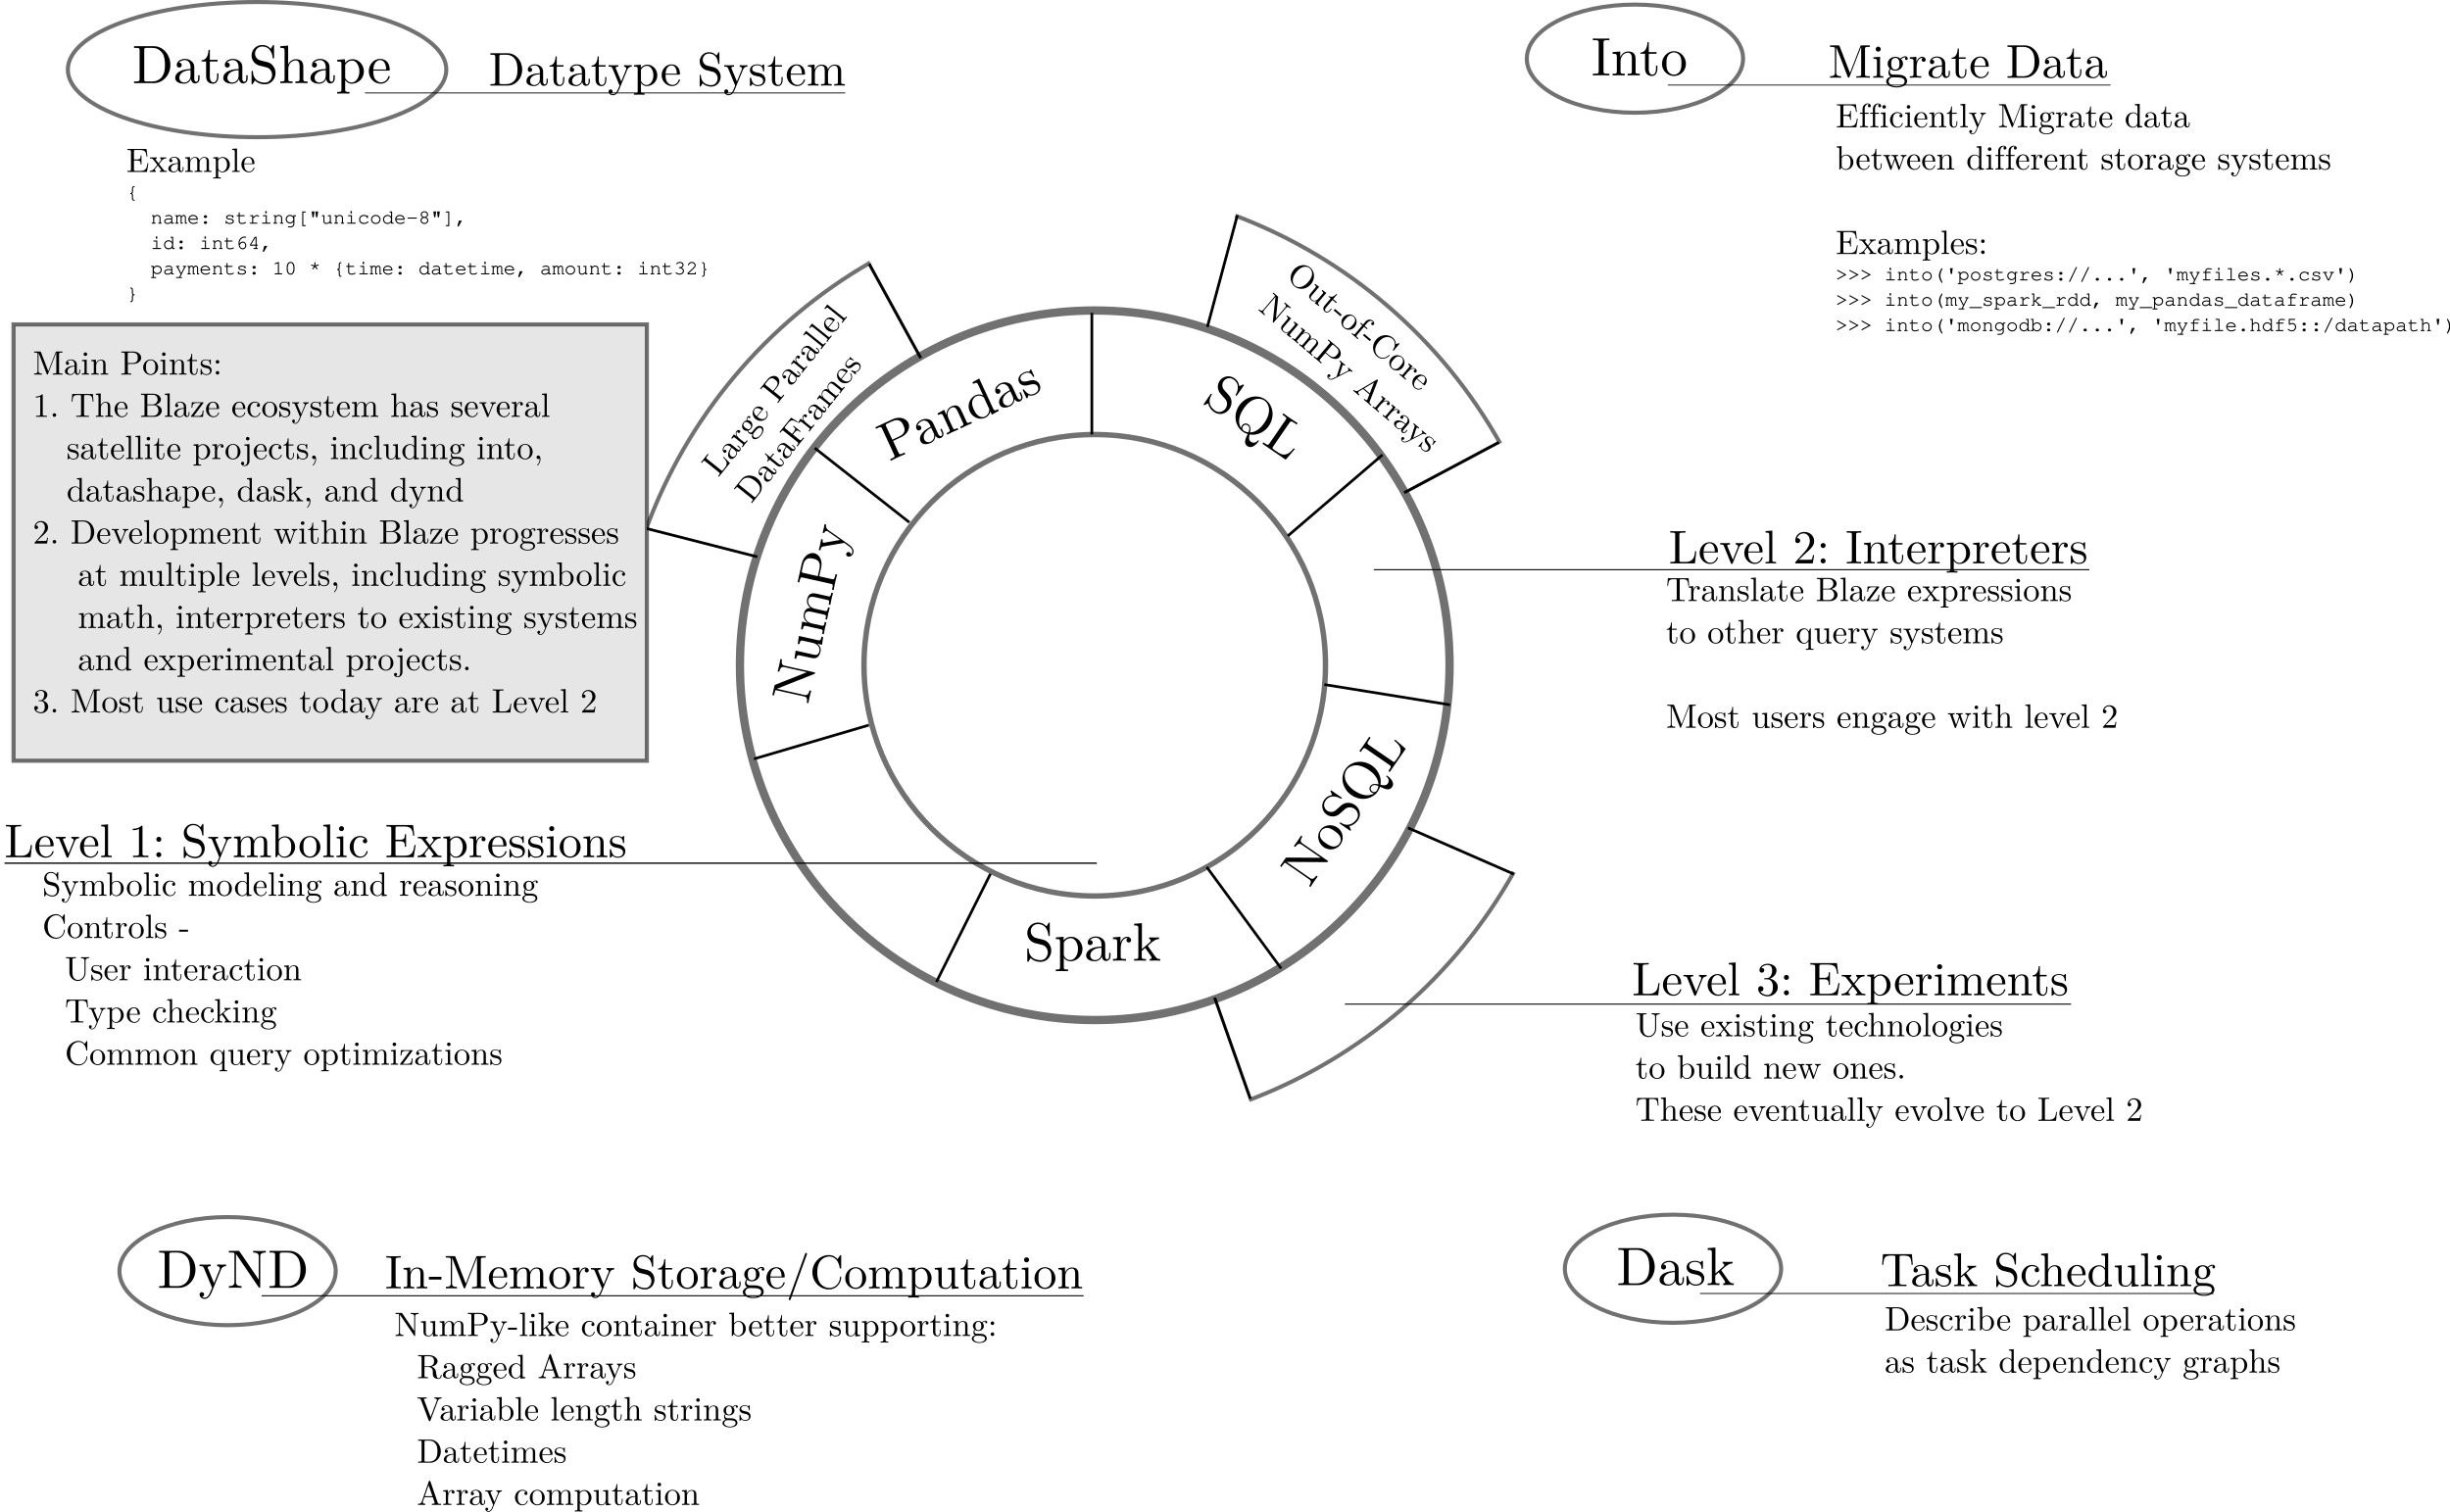
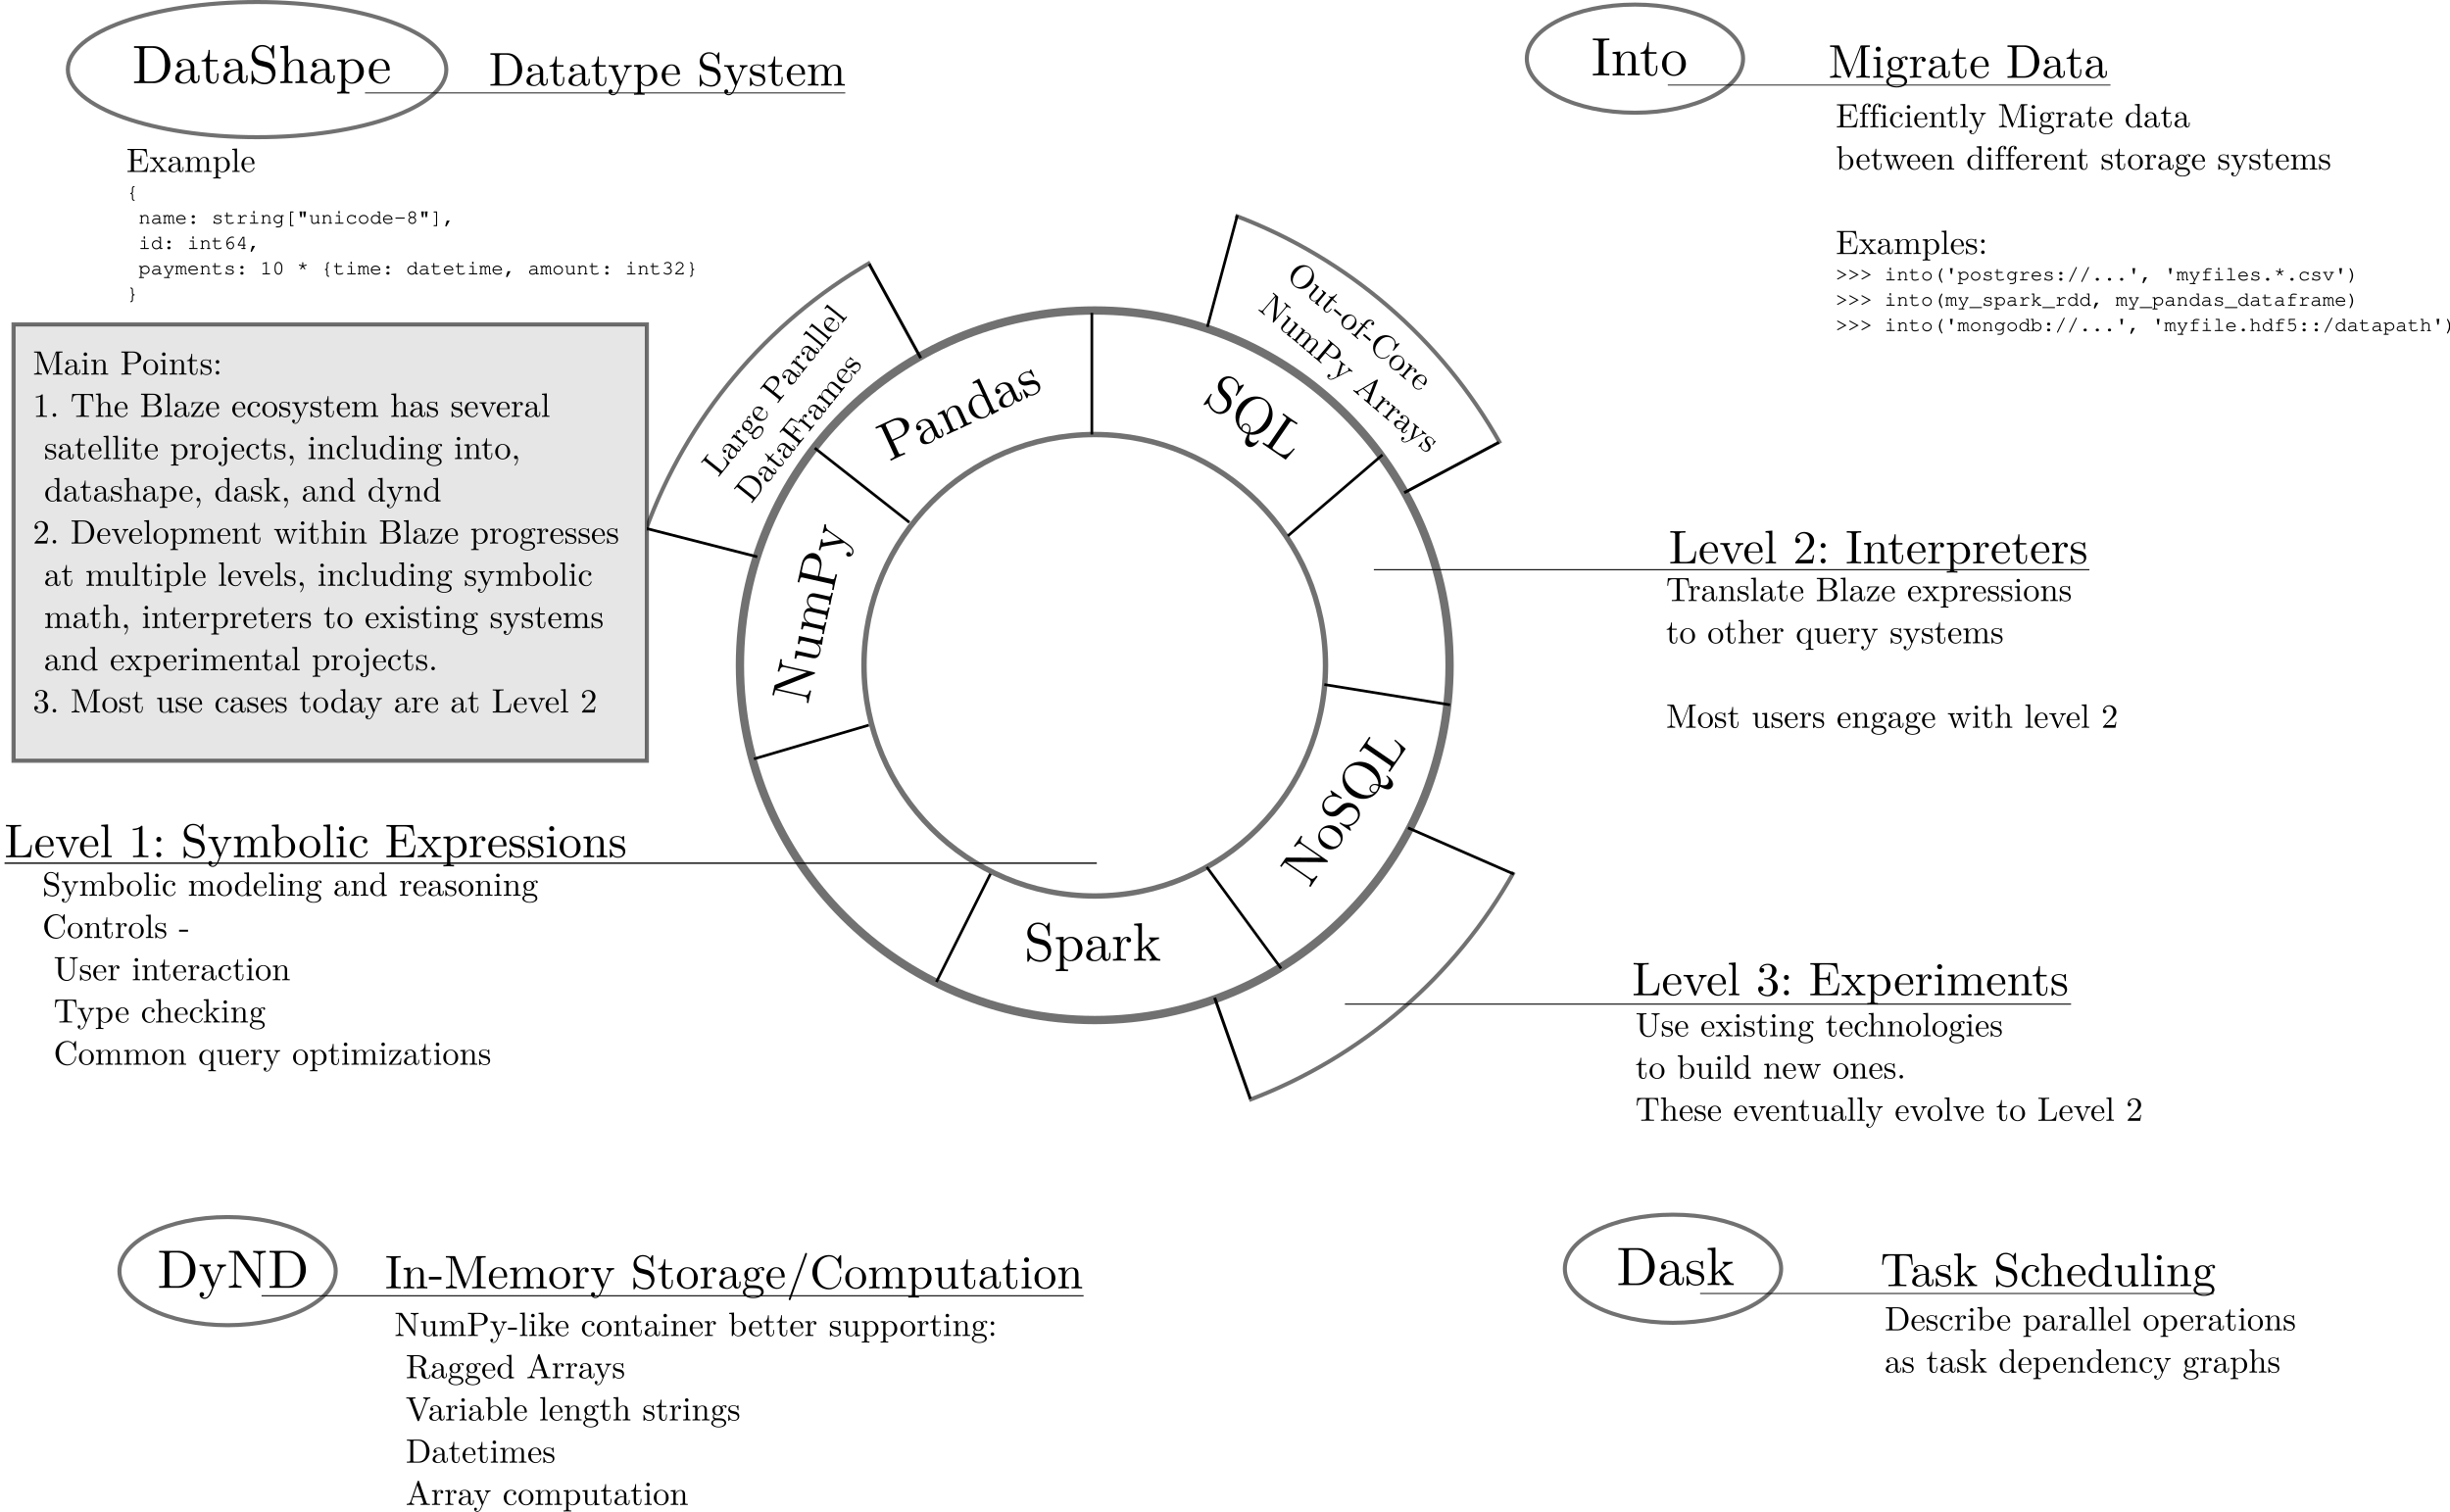
- <svg xmlns="http://www.w3.org/2000/svg" width="1812.534" height="1118.59" id="svg2" version="1.1">
+ <svg xmlns="http://www.w3.org/2000/svg" id="svg2" width="1812.534" height="1118.59" version="1.1">
  <defs id="defs4">
    <clipPath id="clipPath3589" clipPathUnits="userSpaceOnUse">
      <path id="path3591" d="m 36,1202 1085.578,0 0,-1166 L 36,36 36,1202 z" />
    </clipPath>
  </defs>
  <g id="layer1" transform="translate(457.764,-30.86218)">
-     <path style="fill:none;stroke:#000000;stroke-width:4;stroke-miterlimit:4;stroke-opacity:0.556;stroke-dasharray:none" id="path2987" d="m 528.571,557.362 c 0,94.283 -76.431,170.714 -170.714,170.714 -94.283,0 -170.714,-76.431 -170.714,-170.714 0,-94.283 76.431,-170.714 170.714,-170.714 94.283,0 170.714,76.431 170.714,170.714 z" transform="translate(-5.714286,-34.28571)" />
-     <path style="fill:none;stroke:#000000;stroke-width:4;stroke-miterlimit:4;stroke-opacity:0.556;stroke-dasharray:none" id="path2987-9" d="m 528.571,557.362 c 0,94.283 -76.431,170.714 -170.714,170.714 -94.283,0 -170.714,-76.431 -170.714,-170.714 0,-94.283 76.431,-170.714 170.714,-170.714 94.283,0 170.714,76.431 170.714,170.714 z" transform="matrix(1.537634,0,0,1.537634,-198.1106,-333.9428)" />
-     <flowRoot xml:space="preserve" id="flowRoot3007" style="font-size:40px;font-style:normal;font-variant:normal;font-weight:normal;font-stretch:normal;line-height:125%;letter-spacing:0px;word-spacing:0px;fill:#000000;fill-opacity:1;stroke:none;font-family:Latin Modern Roman;-inkscape-font-specification:Latin Modern Roman">
+     <path style="fill:none;stroke:#000;stroke-width:4;stroke-miterlimit:4;stroke-opacity:.556;stroke-dasharray:none" id="path2987" d="m 528.571,557.362 c 0,94.283 -76.431,170.714 -170.714,170.714 -94.283,0 -170.714,-76.431 -170.714,-170.714 0,-94.283 76.431,-170.714 170.714,-170.714 94.283,0 170.714,76.431 170.714,170.714 z" transform="translate(-5.714286,-34.28571)" />
+     <path style="fill:none;stroke:#000;stroke-width:4;stroke-miterlimit:4;stroke-opacity:.556;stroke-dasharray:none" id="path2987-9" d="m 528.571,557.362 c 0,94.283 -76.431,170.714 -170.714,170.714 -94.283,0 -170.714,-76.431 -170.714,-170.714 0,-94.283 76.431,-170.714 170.714,-170.714 94.283,0 170.714,76.431 170.714,170.714 z" transform="matrix(1.537634,0,0,1.537634,-198.1106,-333.9428)" />
+     <flowRoot id="flowRoot3007" xml:space="preserve" style="font-size:40px;font-style:normal;font-variant:normal;font-weight:400;font-stretch:normal;line-height:125%;letter-spacing:0;word-spacing:0;fill:#000;fill-opacity:1;stroke:none;font-family:Latin Modern Roman;-inkscape-font-specification:Latin Modern Roman">
      <flowRegion id="flowRegion3009">
        <rect id="rect3011" width="300" height="220" x="201.429" y="422.362" />
      </flowRegion>
      <flowPara id="flowPara3013" style="font-size:55px;text-align:center;text-anchor:middle">Blaze Expressions</flowPara>
    </flowRoot>
-     <text xml:space="preserve" style="font-size:40px;font-style:normal;font-variant:normal;font-weight:normal;font-stretch:normal;line-height:125%;letter-spacing:0px;word-spacing:0px;fill:#000000;fill-opacity:1;stroke:none;font-family:Latin Modern Roman;-inkscape-font-specification:Latin Modern Roman" x="25.179" y="421.924" id="text3019" transform="matrix(0.9075902,-0.4198572,0.4198572,0.9075902,0,0)">
+     <text style="font-size:40px;font-style:normal;font-variant:normal;font-weight:400;font-stretch:normal;line-height:125%;letter-spacing:0;word-spacing:0;fill:#000;fill-opacity:1;stroke:none;font-family:Latin Modern Roman;-inkscape-font-specification:Latin Modern Roman" id="text3019" x="25.179" y="421.924" transform="matrix(0.9075902,-0.4198572,0.4198572,0.9075902,0,0)" xml:space="preserve">
      <tspan id="tspan3021" x="25.179" y="421.924">Pandas</tspan>
    </text>
-     <text xml:space="preserve" style="font-size:40px;font-style:normal;font-variant:normal;font-weight:normal;font-stretch:normal;line-height:125%;letter-spacing:0px;word-spacing:0px;fill:#000000;fill-opacity:1;stroke:none;font-family:Latin Modern Roman;-inkscape-font-specification:Latin Modern Roman" x="541.221" y="26.582" id="text3023" transform="matrix(0.8244058,0.5659992,-0.5659992,0.8244058,0,0)">
+     <text style="font-size:40px;font-style:normal;font-variant:normal;font-weight:400;font-stretch:normal;line-height:125%;letter-spacing:0;word-spacing:0;fill:#000;fill-opacity:1;stroke:none;font-family:Latin Modern Roman;-inkscape-font-specification:Latin Modern Roman" id="text3023" x="541.221" y="26.582" transform="matrix(0.8244058,0.5659992,-0.5659992,0.8244058,0,0)" xml:space="preserve">
      <tspan id="tspan3025" x="541.221" y="26.582">SQL</tspan>
    </text>
-     <text xml:space="preserve" style="font-size:40px;font-style:normal;font-variant:normal;font-weight:normal;font-stretch:normal;line-height:125%;letter-spacing:0px;word-spacing:0px;fill:#000000;fill-opacity:1;stroke:none;font-family:Latin Modern Roman;-inkscape-font-specification:Latin Modern Roman" x="300" y="741.648" id="text3027">
+     <text style="font-size:40px;font-style:normal;font-variant:normal;font-weight:400;font-stretch:normal;line-height:125%;letter-spacing:0;word-spacing:0;fill:#000;fill-opacity:1;stroke:none;font-family:Latin Modern Roman;-inkscape-font-specification:Latin Modern Roman" id="text3027" x="300" y="741.648" xml:space="preserve">
      <tspan id="tspan3029" x="300" y="741.648">Spark</tspan>
    </text>
-     <text xml:space="preserve" style="font-size:40px;font-style:normal;font-variant:normal;font-weight:normal;font-stretch:normal;line-height:125%;letter-spacing:0px;word-spacing:0px;fill:#000000;fill-opacity:1;stroke:none;font-family:Latin Modern Roman;-inkscape-font-specification:Latin Modern Roman" x="-276.631" y="811.305" id="text3031" transform="matrix(0.5675296,-0.823353,0.823353,0.5675296,0,0)">
+     <text style="font-size:40px;font-style:normal;font-variant:normal;font-weight:400;font-stretch:normal;line-height:125%;letter-spacing:0;word-spacing:0;fill:#000;fill-opacity:1;stroke:none;font-family:Latin Modern Roman;-inkscape-font-specification:Latin Modern Roman" id="text3031" x="-276.631" y="811.305" transform="matrix(0.5675296,-0.823353,0.823353,0.5675296,0,0)" xml:space="preserve">
      <tspan id="tspan3033" x="-276.631" y="811.305">NoSQL</tspan>
    </text>
-     <text xml:space="preserve" style="font-size:40px;font-style:normal;font-variant:normal;font-weight:normal;font-stretch:normal;line-height:125%;letter-spacing:0px;word-spacing:0px;fill:#000000;fill-opacity:1;stroke:none;font-family:Latin Modern Roman;-inkscape-font-specification:Latin Modern Roman" x="-508.507" y="257.147" id="text3035" transform="matrix(0.2181901,-0.9759063,0.9759063,0.2181901,0,0)">
+     <text style="font-size:40px;font-style:normal;font-variant:normal;font-weight:400;font-stretch:normal;line-height:125%;letter-spacing:0;word-spacing:0;fill:#000;fill-opacity:1;stroke:none;font-family:Latin Modern Roman;-inkscape-font-specification:Latin Modern Roman" id="text3035" x="-508.507" y="257.147" transform="matrix(0.2181901,-0.9759063,0.9759063,0.2181901,0,0)" xml:space="preserve">
      <tspan id="tspan3037" x="-508.507" y="257.147">NumPy</tspan>
    </text>
-     <path style="fill:none;stroke:#000000;stroke-width:2;stroke-linecap:butt;stroke-linejoin:miter;stroke-opacity:1" d="m 350,262.362 0,90" id="path3039" />
-     <path style="fill:none;stroke:#000000;stroke-width:2;stroke-linecap:butt;stroke-linejoin:miter;stroke-opacity:1" d="m 145,362.362 70,55" id="path3041" />
-     <path style="fill:none;stroke:#000000;stroke-width:2;stroke-linecap:butt;stroke-linejoin:miter;stroke-opacity:1" d="m 275,677.362 -40,80" id="path3043" />
-     <path style="fill:none;stroke:#000000;stroke-width:2;stroke-linecap:butt;stroke-linejoin:miter;stroke-opacity:1" d="m 435,672.362 55,75" id="path3045" />
-     <path style="fill:none;stroke:#000000;stroke-width:2;stroke-linecap:butt;stroke-linejoin:miter;stroke-opacity:1" d="m 495,427.362 70,-60 0,0" id="path3049" />
-     <path style="fill:none;stroke:#000000;stroke-width:2;stroke-linecap:butt;stroke-linejoin:miter;stroke-opacity:1" d="m 185,567.362 -85,25" id="path3051" />
-     <path style="fill:none;stroke:#000000;stroke-width:2;stroke-linecap:butt;stroke-linejoin:miter;stroke-opacity:1" d="m 522,537.362 93,15" id="path3053" />
-     <path style="fill:none;stroke:#000000;stroke-width:1.005px;stroke-linecap:butt;stroke-linejoin:miter;stroke-opacity:1" d="m 353.662,669.505 -808.066,0" id="path3055" />
-     <text xml:space="preserve" style="font-size:40px;font-style:normal;font-variant:normal;font-weight:normal;font-stretch:normal;line-height:125%;letter-spacing:0px;word-spacing:0px;fill:#000000;fill-opacity:1;stroke:none;font-family:Latin Modern Roman;-inkscape-font-specification:Latin Modern Roman" x="-454.489" y="665.09" id="text3057">
+     <path style="fill:none;stroke:#000;stroke-width:2;stroke-linecap:butt;stroke-linejoin:miter;stroke-opacity:1" id="path3039" d="m 350,262.362 0,90" />
+     <path style="fill:none;stroke:#000;stroke-width:2;stroke-linecap:butt;stroke-linejoin:miter;stroke-opacity:1" id="path3041" d="m 145,362.362 70,55" />
+     <path style="fill:none;stroke:#000;stroke-width:2;stroke-linecap:butt;stroke-linejoin:miter;stroke-opacity:1" id="path3043" d="m 275,677.362 -40,80" />
+     <path style="fill:none;stroke:#000;stroke-width:2;stroke-linecap:butt;stroke-linejoin:miter;stroke-opacity:1" id="path3045" d="m 435,672.362 55,75" />
+     <path style="fill:none;stroke:#000;stroke-width:2;stroke-linecap:butt;stroke-linejoin:miter;stroke-opacity:1" id="path3049" d="m 495,427.362 70,-60 0,0" />
+     <path style="fill:none;stroke:#000;stroke-width:2;stroke-linecap:butt;stroke-linejoin:miter;stroke-opacity:1" id="path3051" d="m 185,567.362 -85,25" />
+     <path style="fill:none;stroke:#000;stroke-width:2;stroke-linecap:butt;stroke-linejoin:miter;stroke-opacity:1" id="path3053" d="m 522,537.362 93,15" />
+     <path style="fill:none;stroke:#000;stroke-width:1.005px;stroke-linecap:butt;stroke-linejoin:miter;stroke-opacity:1" id="path3055" d="m 353.662,669.505 -808.066,0" />
+     <text style="font-size:40px;font-style:normal;font-variant:normal;font-weight:400;font-stretch:normal;line-height:125%;letter-spacing:0;word-spacing:0;fill:#000;fill-opacity:1;stroke:none;font-family:Latin Modern Roman;-inkscape-font-specification:Latin Modern Roman" id="text3057" x="-454.489" y="665.09" xml:space="preserve">
      <tspan id="tspan3059" x="-454.489" y="665.09" style="font-size:35px">Level 1: Symbolic Expressions</tspan>
    </text>
-     <path style="fill:none;stroke:#000000;stroke-width:0.781px;stroke-linecap:butt;stroke-linejoin:miter;stroke-opacity:1" d="m 558.631,452.362 529.386,0" id="path3061" />
-     <text xml:space="preserve" style="font-size:40px;font-style:normal;font-variant:normal;font-weight:normal;font-stretch:normal;line-height:125%;letter-spacing:0px;word-spacing:0px;fill:#000000;fill-opacity:1;stroke:none;font-family:Latin Modern Roman;-inkscape-font-specification:Latin Modern Roman" x="776.786" y="447.719" id="text3063">
+     <path style="fill:none;stroke:#000;stroke-width:.781px;stroke-linecap:butt;stroke-linejoin:miter;stroke-opacity:1" id="path3061" d="m 558.631,452.362 529.386,0" />
+     <text style="font-size:40px;font-style:normal;font-variant:normal;font-weight:400;font-stretch:normal;line-height:125%;letter-spacing:0;word-spacing:0;fill:#000;fill-opacity:1;stroke:none;font-family:Latin Modern Roman;-inkscape-font-specification:Latin Modern Roman" id="text3063" x="776.786" y="447.719" xml:space="preserve">
      <tspan id="tspan3065" x="776.786" y="447.719" style="font-size:35px">Level 2: Interpreters</tspan>
    </text>
-     <path style="fill:none;stroke:#000000;stroke-width:3;stroke-miterlimit:4;stroke-opacity:0.556;stroke-dasharray:none" id="path3085" d="M 2.073,404.556 C 32.457,321.078 91.281,250.974 168.214,206.557" transform="translate(17.85714,18.57143)" />
-     <path style="fill:none;stroke:#000000;stroke-width:2.208;stroke-linecap:butt;stroke-linejoin:miter;stroke-opacity:1" d="m 185.282,226.169 38.114,69.589" id="path3087" />
-     <path style="fill:none;stroke:#000000;stroke-width:2.038;stroke-linecap:butt;stroke-linejoin:miter;stroke-opacity:1" d="m 19.644,421.671 82.837,21.172" id="path3089" />
-     <path style="fill:none;stroke:#000000;stroke-width:3;stroke-miterlimit:4;stroke-opacity:0.556;stroke-dasharray:none" id="path3085-2" d="M 2.073,404.556 C 32.457,321.078 91.281,250.974 168.214,206.557" transform="matrix(-0.01212889,0.9999264,-0.9999264,-0.01212889,860.7296,193.2532)" />
-     <path style="fill:none;stroke:#000000;stroke-width:2.208;stroke-linecap:butt;stroke-linejoin:miter;stroke-opacity:1" d="m 651.116,358.148 -70.046,37.267" id="path3087-1" />
-     <path style="fill:none;stroke:#000000;stroke-width:2.038;stroke-linecap:butt;stroke-linejoin:miter;stroke-opacity:1" d="m 457.638,190.151 -22.175,82.574" id="path3089-7" />
-     <path style="fill:none;stroke:#000000;stroke-width:3;stroke-miterlimit:4;stroke-opacity:0.556;stroke-dasharray:none" id="path3085-0" d="M 2.073,404.556 C 32.457,321.078 91.281,250.974 168.214,206.557" transform="matrix(-0.9869359,-0.1611132,0.1611132,-0.9869359,599.0353,1075.717)" />
-     <path style="fill:none;stroke:#000000;stroke-width:2.208;stroke-linecap:butt;stroke-linejoin:miter;stroke-opacity:1" d="M 467.245,843.857 440.84,769.037" id="path3087-10" />
-     <path style="fill:none;stroke:#000000;stroke-width:2.038;stroke-linecap:butt;stroke-linejoin:miter;stroke-opacity:1" d="M 662.216,677.596 583.873,643.354" id="path3089-8" />
-     <path style="fill:none;stroke:#000000;stroke-width:0.787px;stroke-linecap:butt;stroke-linejoin:miter;stroke-opacity:1" d="m 537.205,773.791 537.239,0" id="path3061-2" />
-     <text xml:space="preserve" style="font-size:40px;font-style:normal;font-variant:normal;font-weight:normal;font-stretch:normal;line-height:125%;letter-spacing:0px;word-spacing:0px;fill:#000000;fill-opacity:1;stroke:none;font-family:Latin Modern Roman;-inkscape-font-specification:Latin Modern Roman" x="749.632" y="767.255" id="text3063-0">
+     <path style="fill:none;stroke:#000;stroke-width:3;stroke-miterlimit:4;stroke-opacity:.556;stroke-dasharray:none" id="path3085" d="M 2.073,404.556 C 32.457,321.078 91.281,250.974 168.214,206.557" transform="translate(17.85714,18.57143)" />
+     <path style="fill:none;stroke:#000;stroke-width:2.208;stroke-linecap:butt;stroke-linejoin:miter;stroke-opacity:1" id="path3087" d="m 185.282,226.169 38.114,69.589" />
+     <path style="fill:none;stroke:#000;stroke-width:2.038;stroke-linecap:butt;stroke-linejoin:miter;stroke-opacity:1" id="path3089" d="m 19.644,421.671 82.837,21.172" />
+     <path style="fill:none;stroke:#000;stroke-width:3;stroke-miterlimit:4;stroke-opacity:.556;stroke-dasharray:none" id="path3085-2" d="M 2.073,404.556 C 32.457,321.078 91.281,250.974 168.214,206.557" transform="matrix(-0.01212889,0.9999264,-0.9999264,-0.01212889,860.7296,193.2532)" />
+     <path style="fill:none;stroke:#000;stroke-width:2.208;stroke-linecap:butt;stroke-linejoin:miter;stroke-opacity:1" id="path3087-1" d="m 651.116,358.148 -70.046,37.267" />
+     <path style="fill:none;stroke:#000;stroke-width:2.038;stroke-linecap:butt;stroke-linejoin:miter;stroke-opacity:1" id="path3089-7" d="m 457.638,190.151 -22.175,82.574" />
+     <path style="fill:none;stroke:#000;stroke-width:3;stroke-miterlimit:4;stroke-opacity:.556;stroke-dasharray:none" id="path3085-0" d="M 2.073,404.556 C 32.457,321.078 91.281,250.974 168.214,206.557" transform="matrix(-0.9869359,-0.1611132,0.1611132,-0.9869359,599.0353,1075.717)" />
+     <path style="fill:none;stroke:#000;stroke-width:2.208;stroke-linecap:butt;stroke-linejoin:miter;stroke-opacity:1" id="path3087-10" d="M 467.245,843.857 440.84,769.037" />
+     <path style="fill:none;stroke:#000;stroke-width:2.038;stroke-linecap:butt;stroke-linejoin:miter;stroke-opacity:1" id="path3089-8" d="M 662.216,677.596 583.873,643.354" />
+     <path style="fill:none;stroke:#000;stroke-width:.787px;stroke-linecap:butt;stroke-linejoin:miter;stroke-opacity:1" id="path3061-2" d="m 537.205,773.791 537.239,0" />
+     <text style="font-size:40px;font-style:normal;font-variant:normal;font-weight:400;font-stretch:normal;line-height:125%;letter-spacing:0;word-spacing:0;fill:#000;fill-opacity:1;stroke:none;font-family:Latin Modern Roman;-inkscape-font-specification:Latin Modern Roman" id="text3063-0" x="749.632" y="767.255" xml:space="preserve">
      <tspan id="tspan3065-8" x="749.632" y="767.255" style="font-size:35px">Level 3: Experiments</tspan>
    </text>
-     <path style="fill:none;stroke:#000000;stroke-width:3;stroke-miterlimit:4;stroke-opacity:0.556;stroke-dasharray:none" id="path3188" d="m -120,82.362 c 0,27.614 -62.68,50 -140,50 -77.32,0 -140,-22.386 -140,-50 0,-27.614 62.68,-50 140,-50 77.32,0 140,22.386 140,50 z" transform="translate(-7.576144,0)" />
-     <text xml:space="preserve" style="font-size:40px;font-style:normal;font-variant:normal;font-weight:normal;font-stretch:normal;line-height:125%;letter-spacing:0px;word-spacing:0px;fill:#000000;fill-opacity:1;stroke:none;font-family:Latin Modern Roman;-inkscape-font-specification:Latin Modern Roman" x="-360" y="92.362" id="text3190">
+     <path style="fill:none;stroke:#000;stroke-width:3;stroke-miterlimit:4;stroke-opacity:.556;stroke-dasharray:none" id="path3188" d="m -120,82.362 c 0,27.614 -62.68,50 -140,50 -77.32,0 -140,-22.386 -140,-50 0,-27.614 62.68,-50 140,-50 77.32,0 140,22.386 140,50 z" transform="translate(-7.576144,0)" />
+     <text style="font-size:40px;font-style:normal;font-variant:normal;font-weight:400;font-stretch:normal;line-height:125%;letter-spacing:0;word-spacing:0;fill:#000;fill-opacity:1;stroke:none;font-family:Latin Modern Roman;-inkscape-font-specification:Latin Modern Roman" id="text3190" x="-360" y="92.362" xml:space="preserve">
      <tspan id="tspan3192" x="-360" y="92.362">DataShape</tspan>
    </text>
-     <text xml:space="preserve" style="font-size:40px;font-style:normal;font-variant:normal;font-weight:normal;font-stretch:normal;line-height:125%;letter-spacing:0px;word-spacing:0px;fill:#000000;fill-opacity:1;stroke:none;font-family:Latin Modern Roman;-inkscape-font-specification:Latin Modern Roman" x="719.536" y="86.656" id="text3194">
+     <text style="font-size:40px;font-style:normal;font-variant:normal;font-weight:400;font-stretch:normal;line-height:125%;letter-spacing:0;word-spacing:0;fill:#000;fill-opacity:1;stroke:none;font-family:Latin Modern Roman;-inkscape-font-specification:Latin Modern Roman" id="text3194" x="719.536" y="86.656" xml:space="preserve">
      <tspan id="tspan3196" x="719.536" y="86.656">Into</tspan>
    </text>
-     <text xml:space="preserve" style="font-size:40px;font-style:normal;font-variant:normal;font-weight:normal;font-stretch:normal;line-height:125%;letter-spacing:0px;word-spacing:0px;fill:#000000;fill-opacity:1;stroke:none;font-family:Latin Modern Roman;-inkscape-font-specification:Latin Modern Roman" x="-341.432" y="983.672" id="text3198">
+     <text style="font-size:40px;font-style:normal;font-variant:normal;font-weight:400;font-stretch:normal;line-height:125%;letter-spacing:0;word-spacing:0;fill:#000;fill-opacity:1;stroke:none;font-family:Latin Modern Roman;-inkscape-font-specification:Latin Modern Roman" id="text3198" x="-341.432" y="983.672" xml:space="preserve">
      <tspan id="tspan3200" x="-341.432" y="983.672">DyND</tspan>
-       <tspan x="-341.432" y="1033.672" id="tspan3202" />
    </text>
-     <text xml:space="preserve" style="font-size:40px;font-style:normal;font-variant:normal;font-weight:normal;font-stretch:normal;line-height:125%;letter-spacing:0px;word-spacing:0px;fill:#000000;fill-opacity:1;stroke:none;font-family:Latin Modern Roman;-inkscape-font-specification:Latin Modern Roman" x="738.125" y="981.652" id="text3204">
+     <text style="font-size:40px;font-style:normal;font-variant:normal;font-weight:400;font-stretch:normal;line-height:125%;letter-spacing:0;word-spacing:0;fill:#000;fill-opacity:1;stroke:none;font-family:Latin Modern Roman;-inkscape-font-specification:Latin Modern Roman" id="text3204" x="738.125" y="981.652" xml:space="preserve">
      <tspan id="tspan3206" x="738.125" y="981.652">Dask</tspan>
    </text>
-     <path style="fill:none;stroke:#000000;stroke-width:3;stroke-miterlimit:4;stroke-opacity:0.556;stroke-dasharray:none" id="path3208" d="m 1240,32.362 c 0,22.091 -35.817,40 -80,40 -44.183,0 -80,-17.909 -80,-40 0,-22.091 35.817,-40 80,-40 44.183,0 80,17.909 80,40" transform="translate(-408.2072,41.89069)" />
-     <path transform="translate(-380.0644,937.2169)" style="fill:none;stroke:#000000;stroke-width:3;stroke-miterlimit:4;stroke-opacity:0.556;stroke-dasharray:none" id="path3208-1" d="m 1240,32.362 c 0,22.091 -35.817,40 -80,40 -44.183,0 -80,-17.909 -80,-40 0,-22.091 35.817,-40 80,-40 44.183,0 80,17.909 80,40 z" />
-     <path transform="translate(-1449.393,938.9847)" style="fill:none;stroke:#000000;stroke-width:3;stroke-miterlimit:4;stroke-opacity:0.556;stroke-dasharray:none" id="path3208-7" d="m 1240,32.362 c 0,22.091 -35.817,40 -80,40 -44.183,0 -80,-17.909 -80,-40 0,-22.091 35.817,-40 80,-40 44.183,0 80,17.909 80,40 z" />
-     <path style="fill:none;stroke:#000000;stroke-width:0.614px;stroke-linecap:butt;stroke-linejoin:miter;stroke-opacity:1" d="m 776.095,93.81 327.512,0" id="path3061-6" />
-     <text xml:space="preserve" style="font-size:40px;font-style:normal;font-variant:normal;font-weight:normal;font-stretch:normal;line-height:125%;letter-spacing:0px;word-spacing:0px;fill:#000000;fill-opacity:1;stroke:none;font-family:Latin Modern Roman;-inkscape-font-specification:Latin Modern Roman" x="894.828" y="88.36" id="text3268">
+     <path style="fill:none;stroke:#000;stroke-width:3;stroke-miterlimit:4;stroke-opacity:.556;stroke-dasharray:none" id="path3208" d="m 1240,32.362 c 0,22.091 -35.817,40 -80,40 -44.183,0 -80,-17.909 -80,-40 0,-22.091 35.817,-40 80,-40 44.183,0 80,17.909 80,40" transform="translate(-408.2072,41.89069)" />
+     <path style="fill:none;stroke:#000;stroke-width:3;stroke-miterlimit:4;stroke-opacity:.556;stroke-dasharray:none" id="path3208-1" d="m 1240,32.362 c 0,22.091 -35.817,40 -80,40 -44.183,0 -80,-17.909 -80,-40 0,-22.091 35.817,-40 80,-40 44.183,0 80,17.909 80,40 z" transform="translate(-380.0644,937.2169)" />
+     <path style="fill:none;stroke:#000;stroke-width:3;stroke-miterlimit:4;stroke-opacity:.556;stroke-dasharray:none" id="path3208-7" d="m 1240,32.362 c 0,22.091 -35.817,40 -80,40 -44.183,0 -80,-17.909 -80,-40 0,-22.091 35.817,-40 80,-40 44.183,0 80,17.909 80,40 z" transform="translate(-1449.393,938.9847)" />
+     <path style="fill:none;stroke:#000;stroke-width:.614px;stroke-linecap:butt;stroke-linejoin:miter;stroke-opacity:1" id="path3061-6" d="m 776.095,93.81 327.512,0" />
+     <text style="font-size:40px;font-style:normal;font-variant:normal;font-weight:400;font-stretch:normal;line-height:125%;letter-spacing:0;word-spacing:0;fill:#000;fill-opacity:1;stroke:none;font-family:Latin Modern Roman;-inkscape-font-specification:Latin Modern Roman" id="text3268" x="894.828" y="88.36" xml:space="preserve">
      <tspan id="tspan3270" x="894.828" y="88.36" style="font-size:35px">Migrate Data</tspan>
    </text>
-     <path style="fill:none;stroke:#000000;stroke-width:0.662px;stroke-linecap:butt;stroke-linejoin:miter;stroke-opacity:1" d="m 799.977,987.888 379.891,0" id="path3061-6-7" />
-     <text xml:space="preserve" style="font-size:40px;font-style:normal;font-variant:normal;font-weight:normal;font-stretch:normal;line-height:125%;letter-spacing:0px;word-spacing:0px;fill:#000000;fill-opacity:1;stroke:none;font-family:Latin Modern Roman;-inkscape-font-specification:Latin Modern Roman" x="933.365" y="982.453" id="text3268-1">
+     <path style="fill:none;stroke:#000;stroke-width:.662px;stroke-linecap:butt;stroke-linejoin:miter;stroke-opacity:1" id="path3061-6-7" d="m 799.977,987.888 379.891,0" />
+     <text style="font-size:40px;font-style:normal;font-variant:normal;font-weight:400;font-stretch:normal;line-height:125%;letter-spacing:0;word-spacing:0;fill:#000;fill-opacity:1;stroke:none;font-family:Latin Modern Roman;-inkscape-font-specification:Latin Modern Roman" id="text3268-1" x="933.365" y="982.453" xml:space="preserve">
      <tspan id="tspan3270-8" x="933.365" y="982.453" style="font-size:35px">Task Scheduling</tspan>
    </text>
-     <path style="fill:none;stroke:#000000;stroke-width:0.791px;stroke-linecap:butt;stroke-linejoin:miter;stroke-opacity:1" d="m -264.255,989.57 608.149,0" id="path3061-6-5" />
-     <text xml:space="preserve" style="font-size:40px;font-style:normal;font-variant:normal;font-weight:normal;font-stretch:normal;line-height:125%;letter-spacing:0px;word-spacing:0px;fill:#000000;fill-opacity:1;stroke:none;font-family:Latin Modern Roman;-inkscape-font-specification:Latin Modern Roman" x="-172.946" y="984.12" id="text3268-3">
+     <path style="fill:none;stroke:#000;stroke-width:.791px;stroke-linecap:butt;stroke-linejoin:miter;stroke-opacity:1" id="path3061-6-5" d="m -264.255,989.57 608.149,0" />
+     <text style="font-size:40px;font-style:normal;font-variant:normal;font-weight:400;font-stretch:normal;line-height:125%;letter-spacing:0;word-spacing:0;fill:#000;fill-opacity:1;stroke:none;font-family:Latin Modern Roman;-inkscape-font-specification:Latin Modern Roman" id="text3268-3" x="-172.946" y="984.12" xml:space="preserve">
      <tspan id="tspan3270-1" x="-172.946" y="984.12" style="font-size:35px">In-Memory Storage/Computation</tspan>
    </text>
-     <path style="fill:none;stroke:#000000;stroke-width:0.64px;stroke-linecap:butt;stroke-linejoin:miter;stroke-opacity:1" d="m -187.74,99.626 355.32,0" id="path3061-6-1" />
-     <text xml:space="preserve" style="font-size:40px;font-style:normal;font-variant:normal;font-weight:normal;font-stretch:normal;line-height:125%;letter-spacing:0px;word-spacing:0px;fill:#000000;fill-opacity:1;stroke:none;font-family:Latin Modern Roman;-inkscape-font-specification:Latin Modern Roman" x="-96.174" y="94.176" id="text3268-0">
+     <path style="fill:none;stroke:#000;stroke-width:.64px;stroke-linecap:butt;stroke-linejoin:miter;stroke-opacity:1" id="path3061-6-1" d="m -187.74,99.626 355.32,0" />
+     <text style="font-size:40px;font-style:normal;font-variant:normal;font-weight:400;font-stretch:normal;line-height:125%;letter-spacing:0;word-spacing:0;fill:#000;fill-opacity:1;stroke:none;font-family:Latin Modern Roman;-inkscape-font-specification:Latin Modern Roman" id="text3268-0" x="-96.174" y="94.176" xml:space="preserve">
      <tspan id="tspan3270-0" x="-96.174" y="94.176" style="font-size:35px">Datatype System</tspan>
    </text>
-     <text xml:space="preserve" style="font-size:25px;font-style:normal;font-variant:normal;font-weight:normal;font-stretch:normal;line-height:125%;letter-spacing:0px;word-spacing:0px;fill:#000000;fill-opacity:1;stroke:none;font-family:Latin Modern Roman;-inkscape-font-specification:Latin Modern Roman" x="-426.458" y="693.627" id="text3318">
+     <text style="font-size:25px;font-style:normal;font-variant:normal;font-weight:400;font-stretch:normal;line-height:125%;letter-spacing:0;word-spacing:0;fill:#000;fill-opacity:1;stroke:none;font-family:Latin Modern Roman;-inkscape-font-specification:Latin Modern Roman" id="text3318" x="-426.458" y="693.627" xml:space="preserve">
      <tspan id="tspan3320" x="-426.458" y="693.627">Symbolic modeling and reasoning</tspan>
-       <tspan x="-426.458" y="724.877" id="tspan3322">Controls - </tspan>
-       <tspan x="-426.458" y="756.127" id="tspan3324">  User interaction</tspan>
-       <tspan x="-426.458" y="787.377" id="tspan3326">  Type checking</tspan>
-       <tspan x="-426.458" y="818.627" id="tspan3328">  Common query optimizations</tspan>
-       <tspan x="-426.458" y="849.877" id="tspan3451" />
+       <tspan id="tspan3322" x="-426.458" y="724.877">Controls - </tspan>
+       <tspan id="tspan3324" x="-426.458" y="756.127"> User interaction</tspan>
+       <tspan id="tspan3326" x="-426.458" y="787.377"> Type checking</tspan>
+       <tspan id="tspan3328" x="-426.458" y="818.627"> Common query optimizations</tspan>
    </text>
-     <text xml:space="preserve" style="font-size:25px;font-style:normal;font-variant:normal;font-weight:normal;font-stretch:normal;line-height:125%;letter-spacing:0px;word-spacing:0px;fill:#000000;fill-opacity:1;stroke:none;font-family:Latin Modern Roman;-inkscape-font-specification:Latin Modern Roman" x="774.787" y="475.565" id="text3330">
+     <text style="font-size:25px;font-style:normal;font-variant:normal;font-weight:400;font-stretch:normal;line-height:125%;letter-spacing:0;word-spacing:0;fill:#000;fill-opacity:1;stroke:none;font-family:Latin Modern Roman;-inkscape-font-specification:Latin Modern Roman" id="text3330" x="774.787" y="475.565" xml:space="preserve">
      <tspan id="tspan3332" x="774.787" y="475.565">Translate Blaze expressions</tspan>
-       <tspan x="774.787" y="506.815" id="tspan3334">to other query systems</tspan>
-       <tspan x="774.787" y="538.065" id="tspan3420" />
-       <tspan x="774.787" y="569.315" id="tspan3424">Most users engage with level 2</tspan>
-       <tspan x="774.787" y="600.565" id="tspan3428" />
+       <tspan id="tspan3334" x="774.787" y="506.815">to other query systems</tspan>
+       <tspan id="tspan3424" x="774.787" y="569.315">Most users engage with level 2</tspan>
    </text>
-     <text xml:space="preserve" style="font-size:25px;font-style:normal;font-variant:normal;font-weight:normal;font-stretch:normal;line-height:125%;letter-spacing:0px;word-spacing:0px;fill:#000000;fill-opacity:1;stroke:none;font-family:Latin Modern Roman;-inkscape-font-specification:Latin Modern Roman" x="752.145" y="797.618" id="text3336">
+     <text style="font-size:25px;font-style:normal;font-variant:normal;font-weight:400;font-stretch:normal;line-height:125%;letter-spacing:0;word-spacing:0;fill:#000;fill-opacity:1;stroke:none;font-family:Latin Modern Roman;-inkscape-font-specification:Latin Modern Roman" id="text3336" x="752.145" y="797.618" xml:space="preserve">
      <tspan id="tspan3338" x="752.145" y="797.618">Use existing technologies</tspan>
-       <tspan x="752.145" y="828.868" id="tspan3340">to build new ones.  </tspan>
-       <tspan x="752.145" y="860.118" id="tspan3430">These eventually evolve to Level 2</tspan>
+       <tspan id="tspan3340" x="752.145" y="828.868">to build new ones. </tspan>
+       <tspan id="tspan3430" x="752.145" y="860.118">These eventually evolve to Level 2</tspan>
    </text>
-     <text xml:space="preserve" style="font-size:25px;font-style:normal;font-variant:normal;font-weight:normal;font-stretch:normal;line-height:125%;letter-spacing:0px;word-spacing:0px;fill:#000000;fill-opacity:1;stroke:none;font-family:Latin Modern Roman;-inkscape-font-specification:Latin Modern Roman" x="900.353" y="125.042" id="text3342">
+     <text style="font-size:25px;font-style:normal;font-variant:normal;font-weight:400;font-stretch:normal;line-height:125%;letter-spacing:0;word-spacing:0;fill:#000;fill-opacity:1;stroke:none;font-family:Latin Modern Roman;-inkscape-font-specification:Latin Modern Roman" id="text3342" x="900.353" y="125.042" xml:space="preserve">
      <tspan id="tspan3344" x="900.353" y="125.042">Efficiently Migrate data</tspan>
-       <tspan x="900.353" y="156.292" style="font-size:25px;font-style:normal;font-variant:normal;font-weight:normal;font-stretch:normal;font-family:Latin Modern Roman;-inkscape-font-specification:Latin Modern Roman" id="tspan3408">between different storage systems</tspan>
-       <tspan x="900.353" y="187.542" style="font-size:25px;font-style:normal;font-variant:normal;font-weight:normal;font-stretch:normal;font-family:Latin Modern Roman;-inkscape-font-specification:Latin Modern Roman" id="tspan3416" />
-       <tspan x="900.353" y="218.792" style="font-size:25px;font-style:normal;font-variant:normal;font-weight:normal;font-stretch:normal;font-family:Latin Modern Roman;-inkscape-font-specification:Latin Modern Roman" id="tspan3418">Examples:</tspan>
-       <tspan x="900.353" y="238.328" style="font-size:15px;font-style:normal;font-variant:normal;font-weight:normal;font-stretch:normal;font-family:Courier;-inkscape-font-specification:Courier" id="tspan3410">&gt;&gt;&gt; into('postgres://...', 'myfiles.*.csv')</tspan>
-       <tspan x="900.353" y="257.078" style="font-size:15px;font-style:normal;font-variant:normal;font-weight:normal;font-stretch:normal;font-family:Courier;-inkscape-font-specification:Courier" id="tspan3402">&gt;&gt;&gt; into(my_spark_rdd, my_pandas_dataframe)</tspan>
-       <tspan x="900.353" y="275.828" style="font-size:15px;font-style:normal;font-variant:normal;font-weight:normal;font-stretch:normal;font-family:Courier;-inkscape-font-specification:Courier" id="tspan3404">&gt;&gt;&gt; into('mongodb://...', 'myfile.hdf5::/datapath')</tspan>
-       <tspan x="900.353" y="294.578" style="font-size:15px;font-style:normal;font-variant:normal;font-weight:normal;font-stretch:normal;font-family:Courier;-inkscape-font-specification:Courier" id="tspan3406" />
+       <tspan style="font-size:25px;font-style:normal;font-variant:normal;font-weight:400;font-stretch:normal;font-family:Latin Modern Roman;-inkscape-font-specification:Latin Modern Roman" id="tspan3408" x="900.353" y="156.292">between different storage systems</tspan>
+       <tspan style="font-size:25px;font-style:normal;font-variant:normal;font-weight:400;font-stretch:normal;font-family:Latin Modern Roman;-inkscape-font-specification:Latin Modern Roman" id="tspan3418" x="900.353" y="218.792">Examples:</tspan>
+       <tspan style="font-size:15px;font-style:normal;font-variant:normal;font-weight:400;font-stretch:normal;font-family:Courier;-inkscape-font-specification:Courier" id="tspan3410" x="900.353" y="238.328">&gt;&gt;&gt; into('postgres://...', 'myfiles.*.csv')</tspan>
+       <tspan style="font-size:15px;font-style:normal;font-variant:normal;font-weight:400;font-stretch:normal;font-family:Courier;-inkscape-font-specification:Courier" id="tspan3402" x="900.353" y="257.078">&gt;&gt;&gt; into(my_spark_rdd, my_pandas_dataframe)</tspan>
+       <tspan style="font-size:15px;font-style:normal;font-variant:normal;font-weight:400;font-stretch:normal;font-family:Courier;-inkscape-font-specification:Courier" id="tspan3404" x="900.353" y="275.828">&gt;&gt;&gt; into('mongodb://...', 'myfile.hdf5::/datapath')</tspan>
    </text>
-     <text xml:space="preserve" style="font-size:25px;font-style:normal;font-variant:normal;font-weight:normal;font-stretch:normal;line-height:125%;letter-spacing:0px;word-spacing:0px;fill:#000000;fill-opacity:1;stroke:none;font-family:Latin Modern Roman;-inkscape-font-specification:Latin Modern Roman" x="528.35" y="-139.264" id="text3350" transform="matrix(0.7620336,0.6475375,-0.6475375,0.7620336,0,0)">
+     <text style="font-size:25px;font-style:normal;font-variant:normal;font-weight:400;font-stretch:normal;line-height:125%;letter-spacing:0;word-spacing:0;fill:#000;fill-opacity:1;stroke:none;font-family:Latin Modern Roman;-inkscape-font-specification:Latin Modern Roman" id="text3350" x="528.35" y="-139.264" transform="matrix(0.7620336,0.6475375,-0.6475375,0.7620336,0,0)" xml:space="preserve">
      <tspan id="tspan3352" x="528.35" y="-139.264">Out-of-Core</tspan>
-       <tspan x="528.35" y="-108.014" id="tspan3354">NumPy Arrays</tspan>
+       <tspan id="tspan3354" x="528.35" y="-108.014">NumPy Arrays</tspan>
    </text>
-     <text xml:space="preserve" style="font-size:25px;font-style:normal;font-variant:normal;font-weight:normal;font-stretch:normal;line-height:125%;letter-spacing:0px;word-spacing:0px;fill:#000000;fill-opacity:1;stroke:none;font-family:Latin Modern Roman;-inkscape-font-specification:Latin Modern Roman" x="-253.589" y="297.933" id="text3356" transform="matrix(0.6260128,-0.7798128,0.7798128,0.6260128,0,0)">
+     <text style="font-size:25px;font-style:normal;font-variant:normal;font-weight:400;font-stretch:normal;line-height:125%;letter-spacing:0;word-spacing:0;fill:#000;fill-opacity:1;stroke:none;font-family:Latin Modern Roman;-inkscape-font-specification:Latin Modern Roman" id="text3356" x="-253.589" y="297.933" transform="matrix(0.6260128,-0.7798128,0.7798128,0.6260128,0,0)" xml:space="preserve">
      <tspan id="tspan3358" x="-253.589" y="297.933">Large Parallel</tspan>
-       <tspan x="-253.589" y="329.183" id="tspan3360">DataFrames</tspan>
+       <tspan id="tspan3360" x="-253.589" y="329.183">DataFrames</tspan>
    </text>
-     <text xml:space="preserve" style="font-size:15px;font-style:normal;font-variant:normal;font-weight:normal;font-stretch:normal;line-height:125%;letter-spacing:0px;word-spacing:0px;fill:#000000;fill-opacity:1;stroke:none;font-family:Courier;-inkscape-font-specification:Courier" x="-364.286" y="158.076" id="text3362">
+     <text style="font-size:15px;font-style:normal;font-variant:normal;font-weight:400;font-stretch:normal;line-height:125%;letter-spacing:0;word-spacing:0;fill:#000;fill-opacity:1;stroke:none;font-family:Courier;-inkscape-font-specification:Courier" id="text3362" x="-364.286" y="158.076" xml:space="preserve">
      <tspan id="tspan3364" x="-364.286" y="158.076" style="font-size:25px;font-family:Latin Modern Roman;-inkscape-font-specification:Latin Modern Roman">Example</tspan>
-       <tspan x="-364.286" y="177.613" id="tspan3378">{</tspan>
-       <tspan x="-364.286" y="196.363" id="tspan3366">  name: string["unicode-8"],</tspan>
-       <tspan x="-364.286" y="215.113" id="tspan3368">  id: int64,</tspan>
-       <tspan x="-364.286" y="233.863" id="tspan3372">  payments: 10 * {time: datetime, amount: int32}</tspan>
-       <tspan x="-364.286" y="252.613" id="tspan3374">}</tspan>
-       <tspan x="-364.286" y="271.363" id="tspan3370" />
+       <tspan id="tspan3378" x="-364.286" y="177.613">{</tspan>
+       <tspan id="tspan3366" x="-364.286" y="196.363"> name: string["unicode-8"],</tspan>
+       <tspan id="tspan3368" x="-364.286" y="215.113"> id: int64,</tspan>
+       <tspan id="tspan3372" x="-364.286" y="233.863"> payments: 10 * {time: datetime, amount: int32}</tspan>
+       <tspan id="tspan3374" x="-364.286" y="252.613">}</tspan>
    </text>
-     <text xml:space="preserve" style="font-size:25px;font-style:normal;font-variant:normal;font-weight:normal;font-stretch:normal;line-height:125%;letter-spacing:0px;word-spacing:0px;fill:#000000;fill-opacity:1;stroke:none;font-family:Latin Modern Roman;-inkscape-font-specification:Latin Modern Roman" x="-165.959" y="1019.327" id="text3382">
+     <text style="font-size:25px;font-style:normal;font-variant:normal;font-weight:400;font-stretch:normal;line-height:125%;letter-spacing:0;word-spacing:0;fill:#000;fill-opacity:1;stroke:none;font-family:Latin Modern Roman;-inkscape-font-specification:Latin Modern Roman" id="text3382" x="-165.959" y="1019.327" xml:space="preserve">
      <tspan id="tspan3384" x="-165.959" y="1019.327">NumPy-like container better supporting:</tspan>
-       <tspan x="-165.959" y="1050.577" id="tspan3388">  Ragged Arrays</tspan>
-       <tspan x="-165.959" y="1081.827" id="tspan3392">  Variable length strings</tspan>
-       <tspan x="-165.959" y="1113.077" id="tspan3396">  Datetimes</tspan>
-       <tspan x="-165.959" y="1144.327" id="tspan3400">  Array computation</tspan>
+       <tspan id="tspan3388" x="-165.959" y="1050.577"> Ragged Arrays</tspan>
+       <tspan id="tspan3392" x="-165.959" y="1081.827"> Variable length strings</tspan>
+       <tspan id="tspan3396" x="-165.959" y="1113.077"> Datetimes</tspan>
+       <tspan id="tspan3400" x="-165.959" y="1144.327"> Array computation</tspan>
    </text>
-     <text xml:space="preserve" style="font-size:25px;font-style:normal;font-variant:normal;font-weight:normal;font-stretch:normal;line-height:125%;letter-spacing:0px;word-spacing:0px;fill:#000000;fill-opacity:1;stroke:none;font-family:Latin Modern Roman;-inkscape-font-specification:Latin Modern Roman" x="936.522" y="1015.166" id="text3491">
+     <text style="font-size:25px;font-style:normal;font-variant:normal;font-weight:400;font-stretch:normal;line-height:125%;letter-spacing:0;word-spacing:0;fill:#000;fill-opacity:1;stroke:none;font-family:Latin Modern Roman;-inkscape-font-specification:Latin Modern Roman" id="text3491" x="936.522" y="1015.166" xml:space="preserve">
      <tspan id="tspan3493" x="936.522" y="1015.166">Describe parallel operations </tspan>
-       <tspan x="936.522" y="1046.416" id="tspan3495">as task dependency graphs</tspan>
-       <tspan x="936.522" y="1077.666" id="tspan3499" />
+       <tspan id="tspan3495" x="936.522" y="1046.416">as task dependency graphs</tspan>
    </text>
-     <rect style="fill:#e6e6e6;stroke:#000000;stroke-width:3.032;stroke-miterlimit:4;stroke-opacity:0.556;stroke-dasharray:none" id="rect4463" width="468.539" height="322.825" x="-447.748" y="270.896" />
-     <text xml:space="preserve" style="font-size:25px;font-style:normal;font-variant:normal;font-weight:normal;font-stretch:normal;line-height:125%;letter-spacing:0px;word-spacing:0px;fill:#000000;fill-opacity:1;stroke:none;font-family:Latin Modern Roman;-inkscape-font-specification:Latin Modern Roman" x="24.286" y="277.161" id="text4465" transform="translate(-457.764,30.86218)">
+     <rect style="fill:#e6e6e6;stroke:#000;stroke-width:3.032;stroke-miterlimit:4;stroke-opacity:.556;stroke-dasharray:none" id="rect4463" width="468.539" height="322.825" x="-447.748" y="270.896" />
+     <text style="font-size:25px;font-style:normal;font-variant:normal;font-weight:400;font-stretch:normal;line-height:125%;letter-spacing:0;word-spacing:0;fill:#000;fill-opacity:1;stroke:none;font-family:Latin Modern Roman;-inkscape-font-specification:Latin Modern Roman" id="text4465" x="24.286" y="277.161" transform="translate(-457.764,30.86218)" xml:space="preserve">
      <tspan id="tspan4467" x="24.286" y="277.161">Main Points:</tspan>
-       <tspan x="24.286" y="308.411" id="tspan4469">1. The Blaze ecosystem has several </tspan>
-       <tspan x="24.286" y="339.661" id="tspan4471">   satellite projects, including into, </tspan>
-       <tspan x="24.286" y="370.911" id="tspan4473">   datashape, dask, and dynd</tspan>
-       <tspan x="24.286" y="402.161" id="tspan4475">2. Development within Blaze progresses</tspan>
-       <tspan x="24.286" y="433.411" id="tspan4479">    at multiple levels, including symbolic </tspan>
-       <tspan x="24.286" y="464.661" id="tspan4483">    math, interpreters to existing systems</tspan>
-       <tspan x="24.286" y="495.911" id="tspan4485">    and experimental projects.</tspan>
-       <tspan x="24.286" y="527.161" id="tspan4497">3. Most use cases today are at Level 2</tspan>
+       <tspan id="tspan4469" x="24.286" y="308.411">1. The Blaze ecosystem has several </tspan>
+       <tspan id="tspan4471" x="24.286" y="339.661"> satellite projects, including into, </tspan>
+       <tspan id="tspan4473" x="24.286" y="370.911"> datashape, dask, and dynd</tspan>
+       <tspan id="tspan4475" x="24.286" y="402.161">2. Development within Blaze progresses</tspan>
+       <tspan id="tspan4479" x="24.286" y="433.411"> at multiple levels, including symbolic </tspan>
+       <tspan id="tspan4483" x="24.286" y="464.661"> math, interpreters to existing systems</tspan>
+       <tspan id="tspan4485" x="24.286" y="495.911"> and experimental projects.</tspan>
+       <tspan id="tspan4497" x="24.286" y="527.161">3. Most use cases today are at Level 2</tspan>
    </text>
  </g>
</svg>
